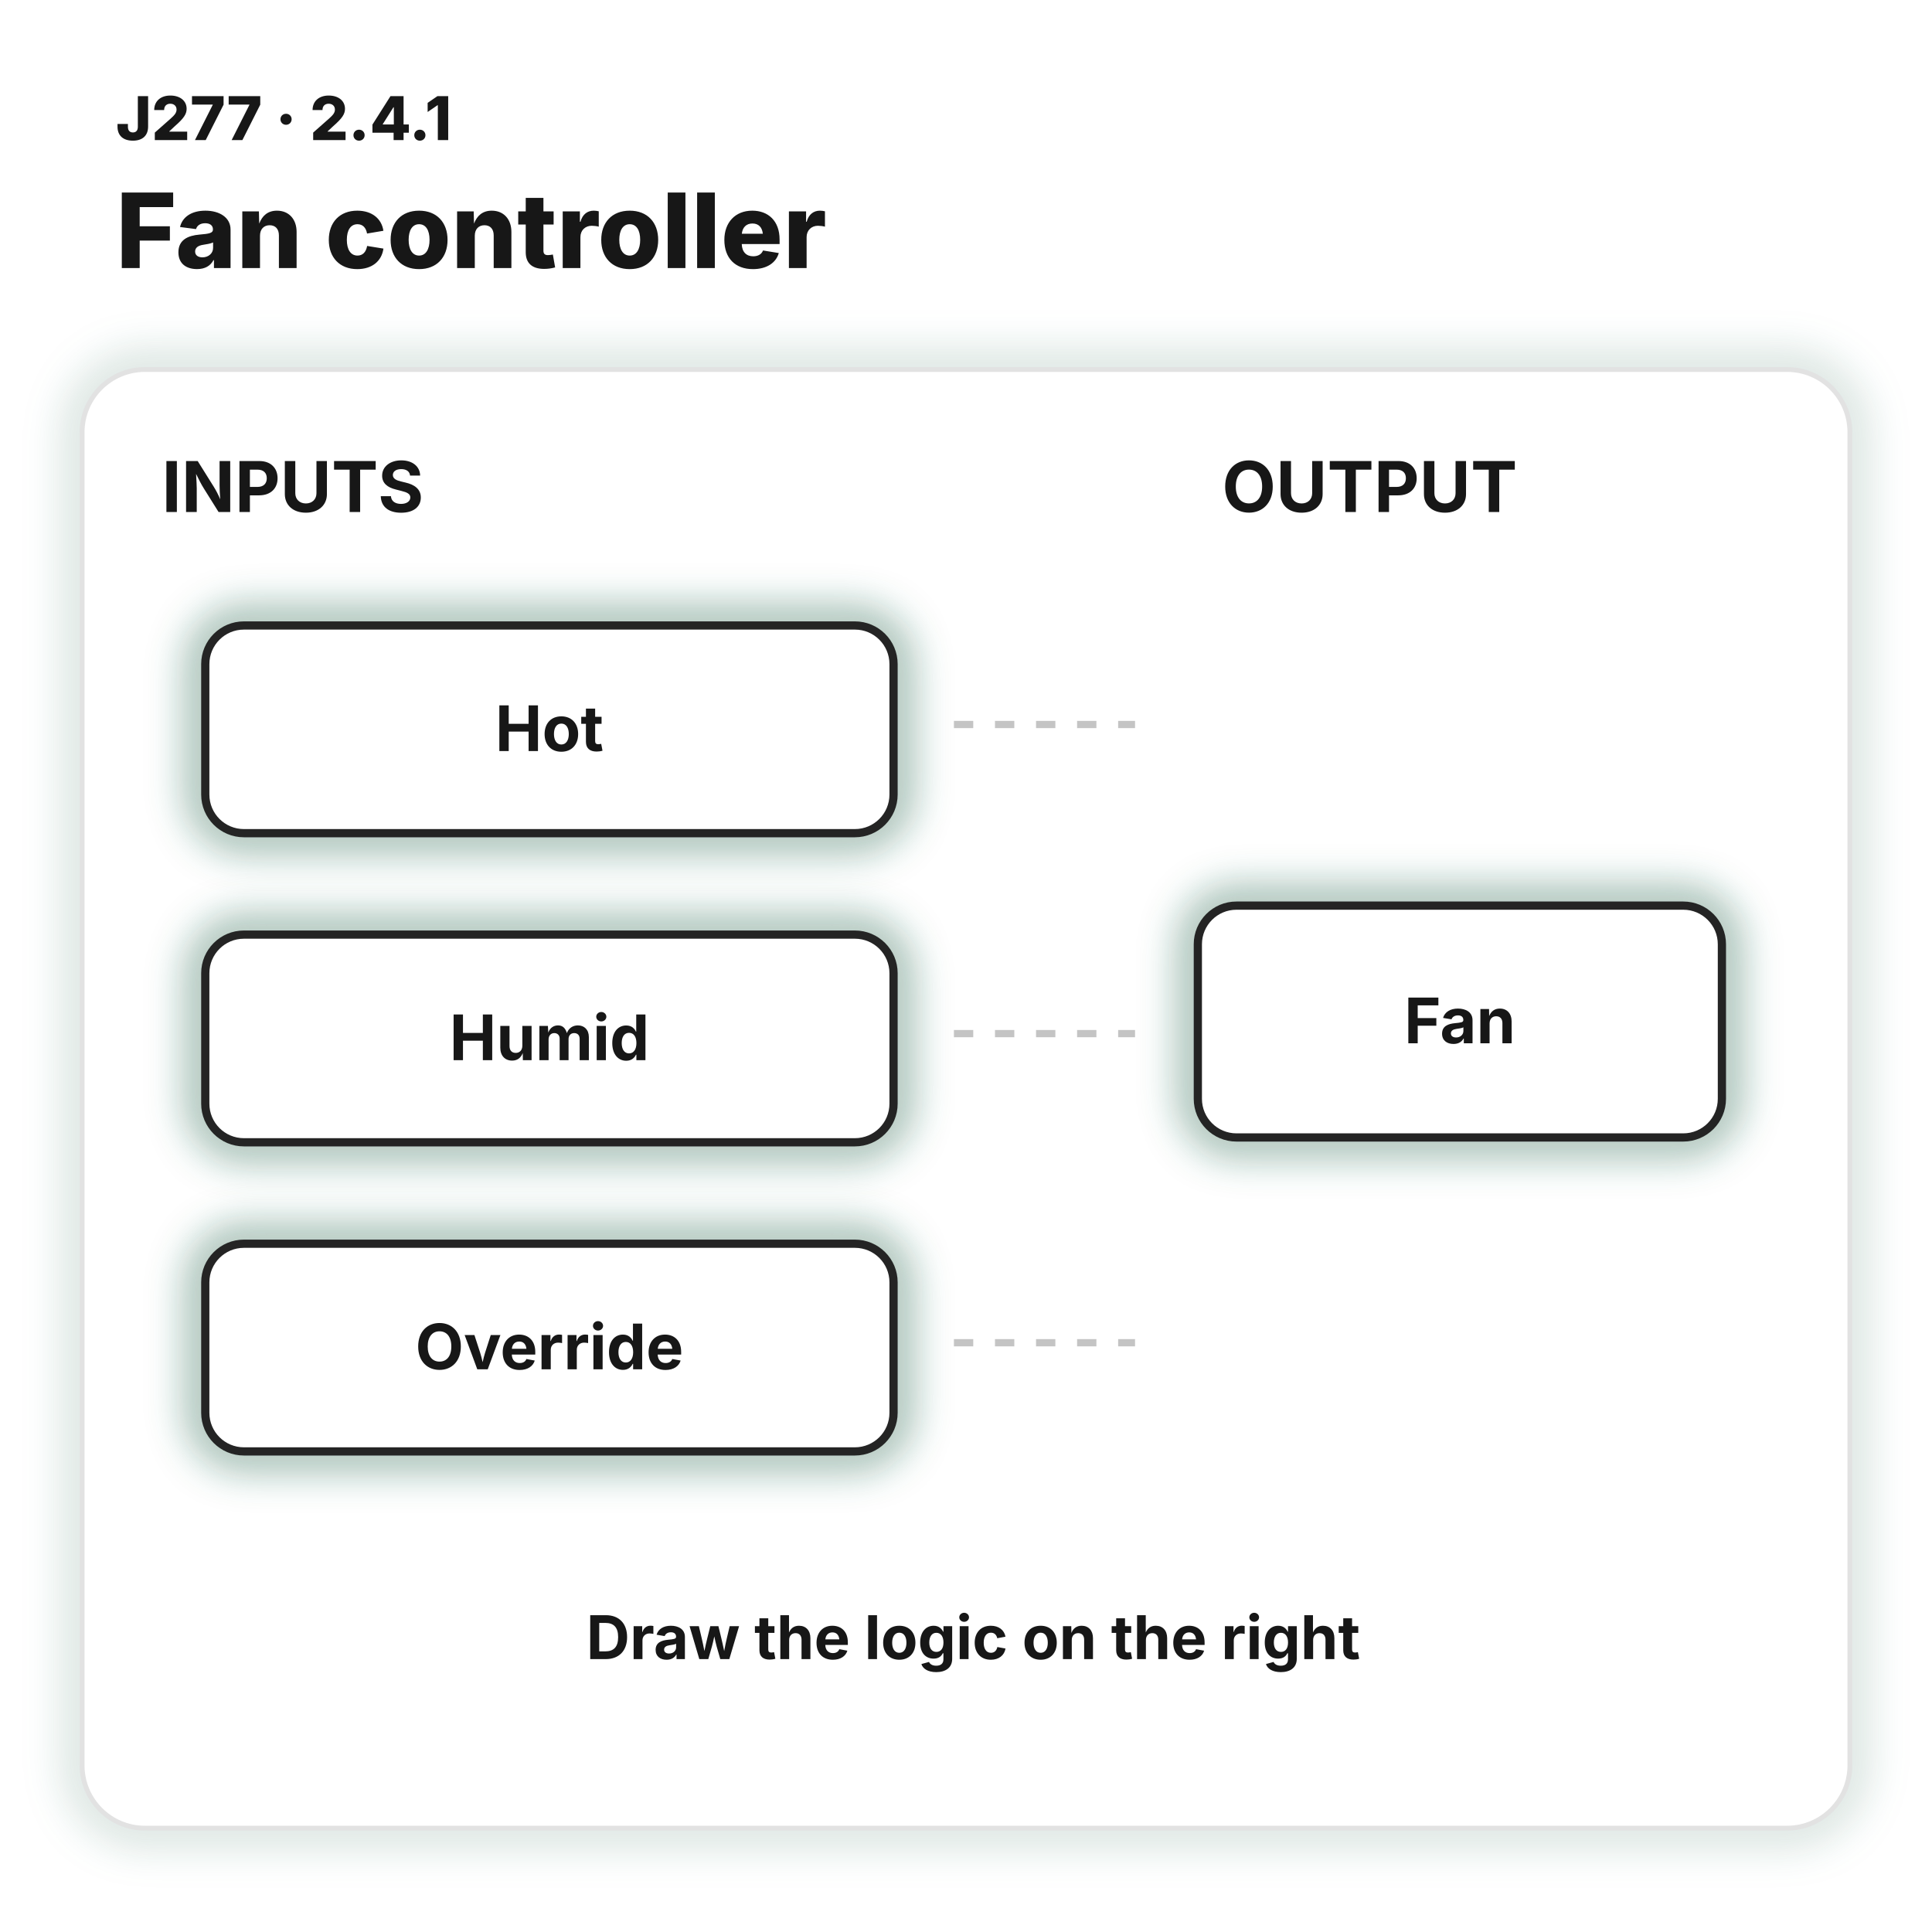
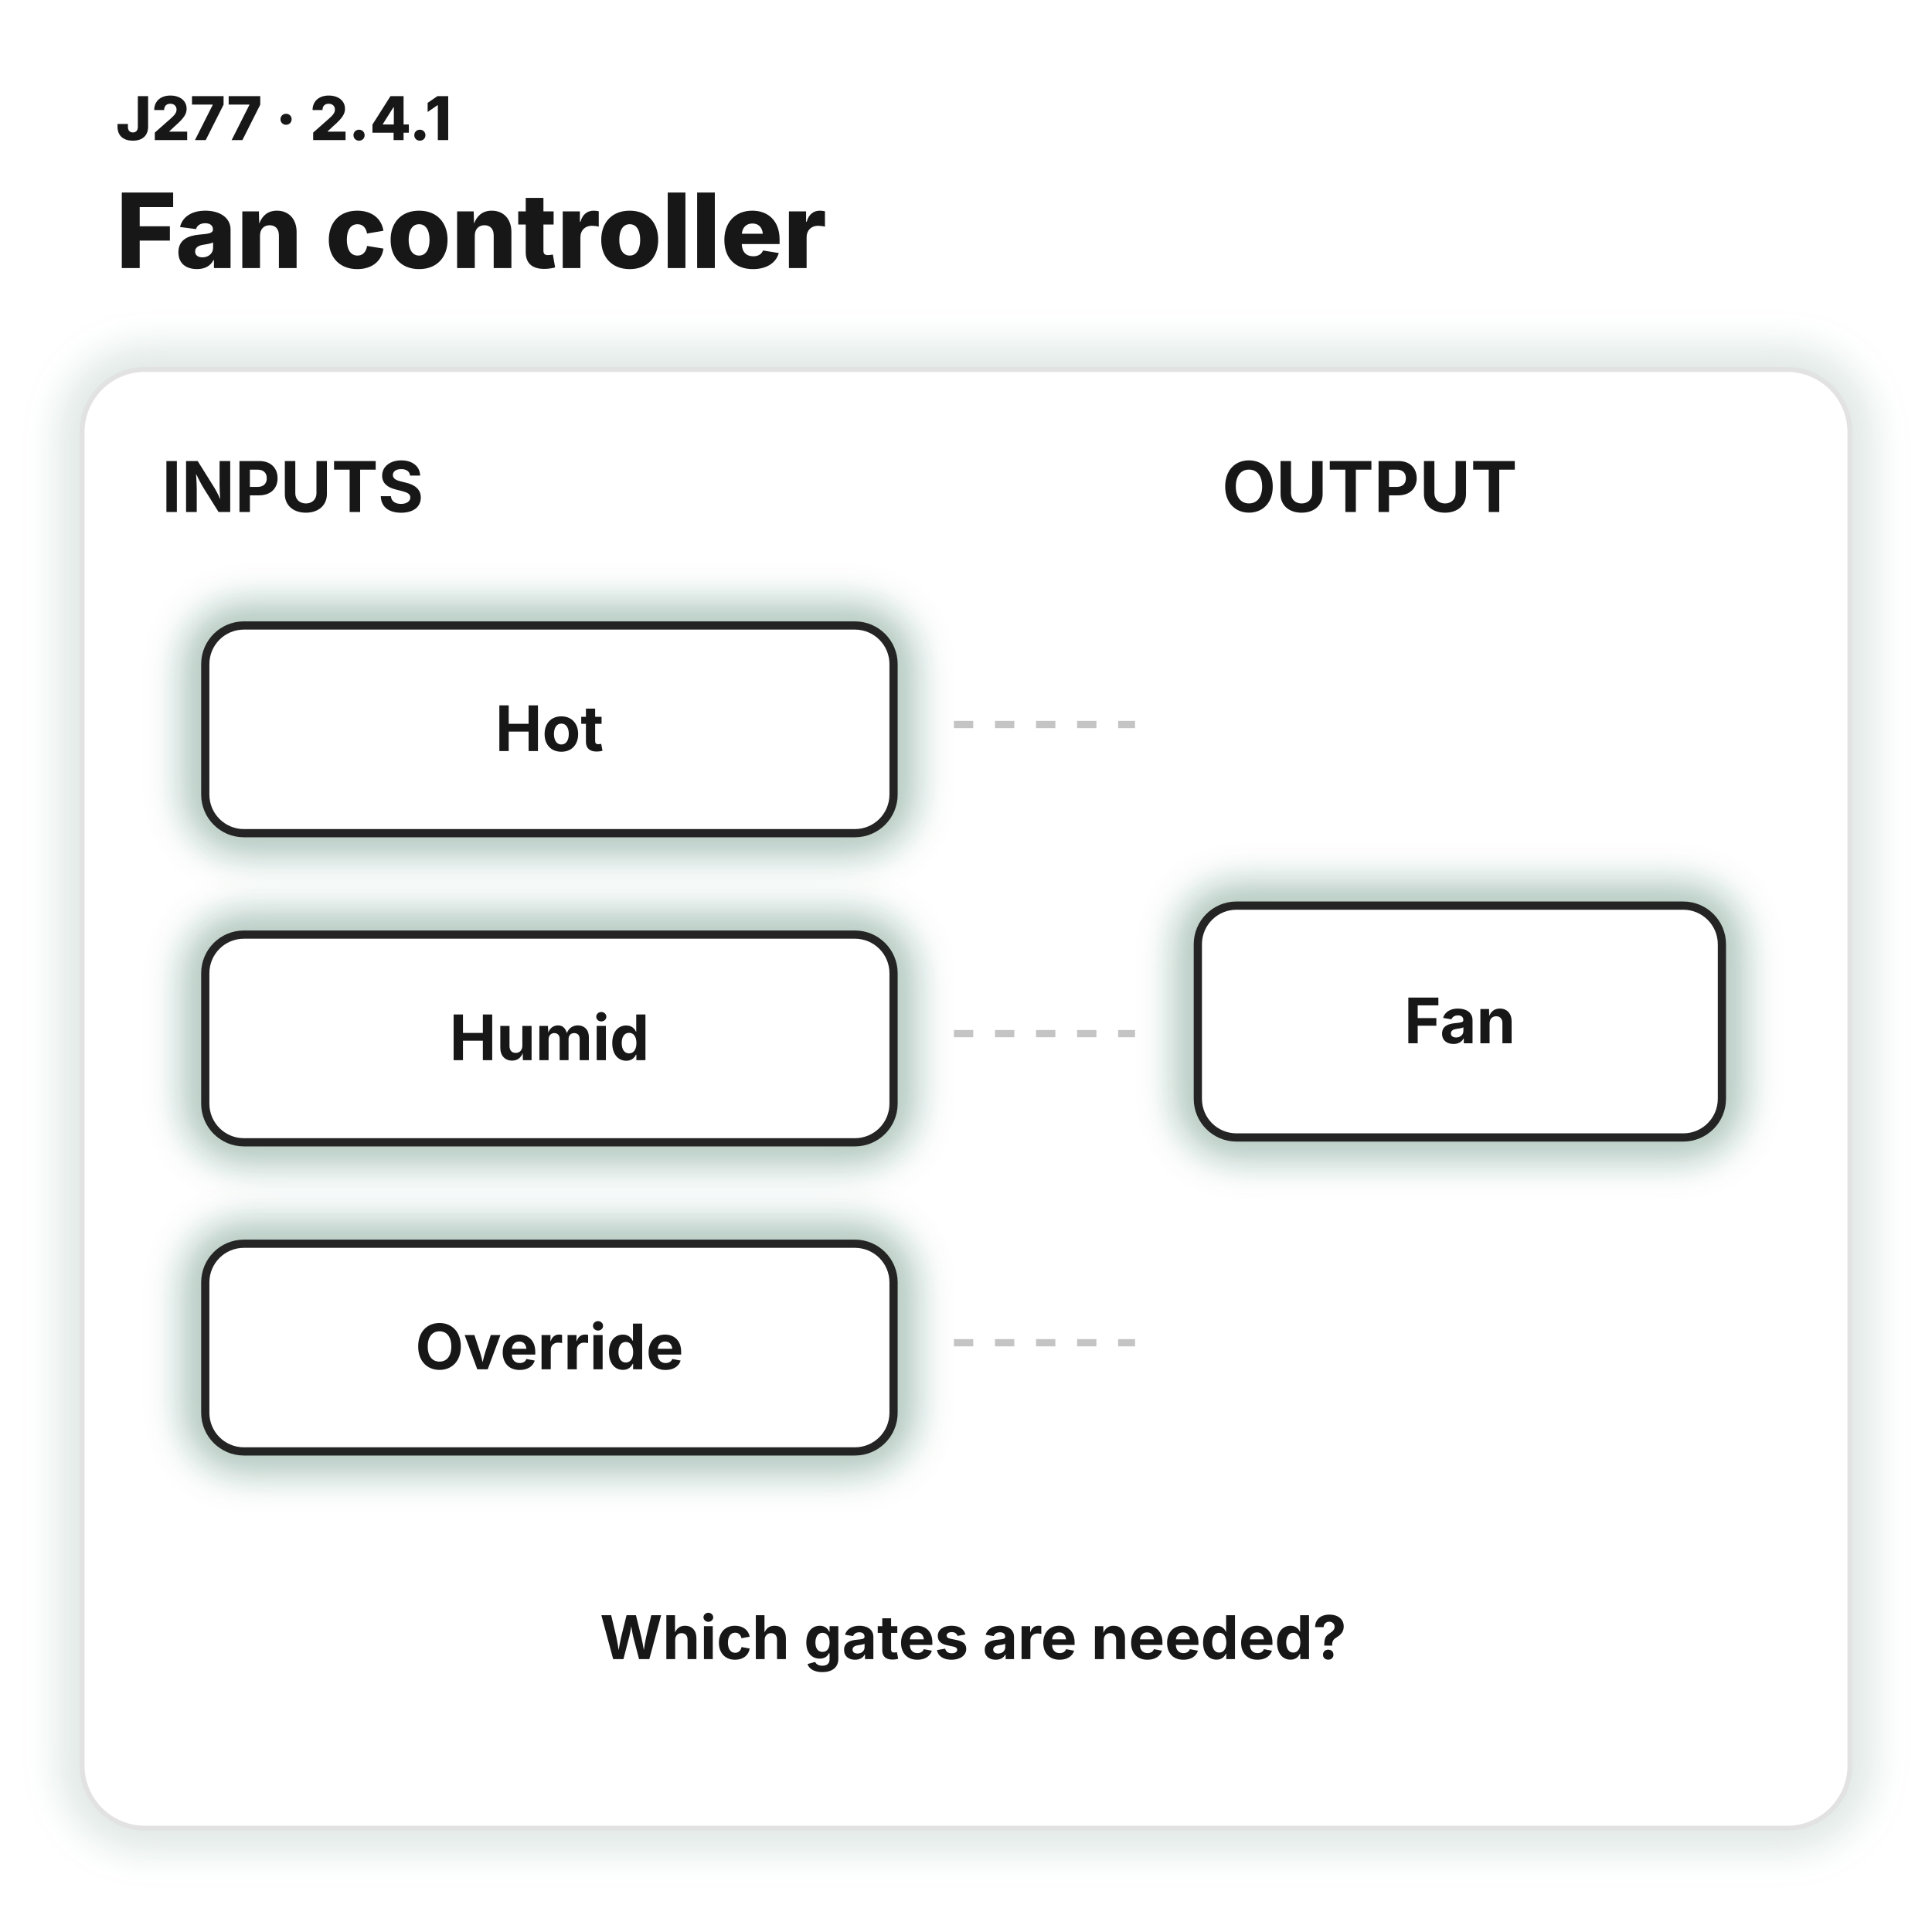
<svg xmlns="http://www.w3.org/2000/svg" viewBox="0 0 800 800" role="img" aria-labelledby="title desc">
  <defs>
    <filter id="schoolGlow" x="-70%" y="-80%" width="240%" height="260%">
      <feGaussianBlur stdDeviation="8" />
    </filter>
  </defs>
  <style>text{font-family:Inter,Arial,Helvetica,sans-serif;fill:#171717} .secondary{fill:#585858}</style>
  <rect width="800" height="800" fill="#FFFFFF" />
  <text x="48" y="58" font-size="25" font-weight="800">J277 · 2.4.1</text>
  <text x="48" y="111" font-size="43" font-weight="800">Fan controller</text>
  <rect x="34" y="153" width="732" height="604" rx="26" fill="none" stroke="#195B42" stroke-width="16" opacity="0.17" filter="url(#schoolGlow)" />
  <rect x="34" y="153" width="732" height="604" rx="26" fill="white" stroke="#E2E2E2" stroke-width="2" />
  <text x="67" y="212" text-anchor="start" font-size="29" font-weight="750">INPUTS</text>
  <text x="506" y="212" text-anchor="start" font-size="29" font-weight="750">OUTPUT</text>
  <rect x="85" y="259" width="285" height="86" rx="16" fill="none" stroke="#195B42" stroke-width="16" opacity="0.42" filter="url(#schoolGlow)" />
  <rect x="85" y="259" width="285" height="86" rx="16" fill="#FFFFFF" stroke="#242424" stroke-width="3.4" />
  <text x="227.5" y="311" text-anchor="middle" font-size="26" font-weight="750">Hot</text>
  <rect x="85" y="387" width="285" height="86" rx="16" fill="none" stroke="#195B42" stroke-width="16" opacity="0.42" filter="url(#schoolGlow)" />
  <rect x="85" y="387" width="285" height="86" rx="16" fill="#FFFFFF" stroke="#242424" stroke-width="3.4" />
  <text x="227.5" y="439" text-anchor="middle" font-size="26" font-weight="750">Humid</text>
  <rect x="85" y="515" width="285" height="86" rx="16" fill="none" stroke="#195B42" stroke-width="16" opacity="0.42" filter="url(#schoolGlow)" />
  <rect x="85" y="515" width="285" height="86" rx="16" fill="#FFFFFF" stroke="#242424" stroke-width="3.4" />
  <text x="227.5" y="567" text-anchor="middle" font-size="26" font-weight="750">Override</text>
  <rect x="496" y="375" width="217" height="96" rx="16" fill="none" stroke="#195B42" stroke-width="16" opacity="0.42" filter="url(#schoolGlow)" />
  <rect x="496" y="375" width="217" height="96" rx="16" fill="#FFFFFF" stroke="#242424" stroke-width="3.4" />
  <text x="604.5" y="432" text-anchor="middle" font-size="26" font-weight="750">Fan</text>
  <path d="M395 300 H470" stroke="#C4C4C4" stroke-width="3" stroke-dasharray="8 9" />
  <path d="M395 428 H470" stroke="#C4C4C4" stroke-width="3" stroke-dasharray="8 9" />
  <path d="M395 556 H470" stroke="#C4C4C4" stroke-width="3" stroke-dasharray="8 9" />
-   <text x="403" y="687" text-anchor="middle" font-size="25" font-weight="750">Draw the logic on the right</text>
+   <text x="403" y="687" text-anchor="middle" font-size="25" font-weight="750">Which gates are needed?</text>
</svg>
